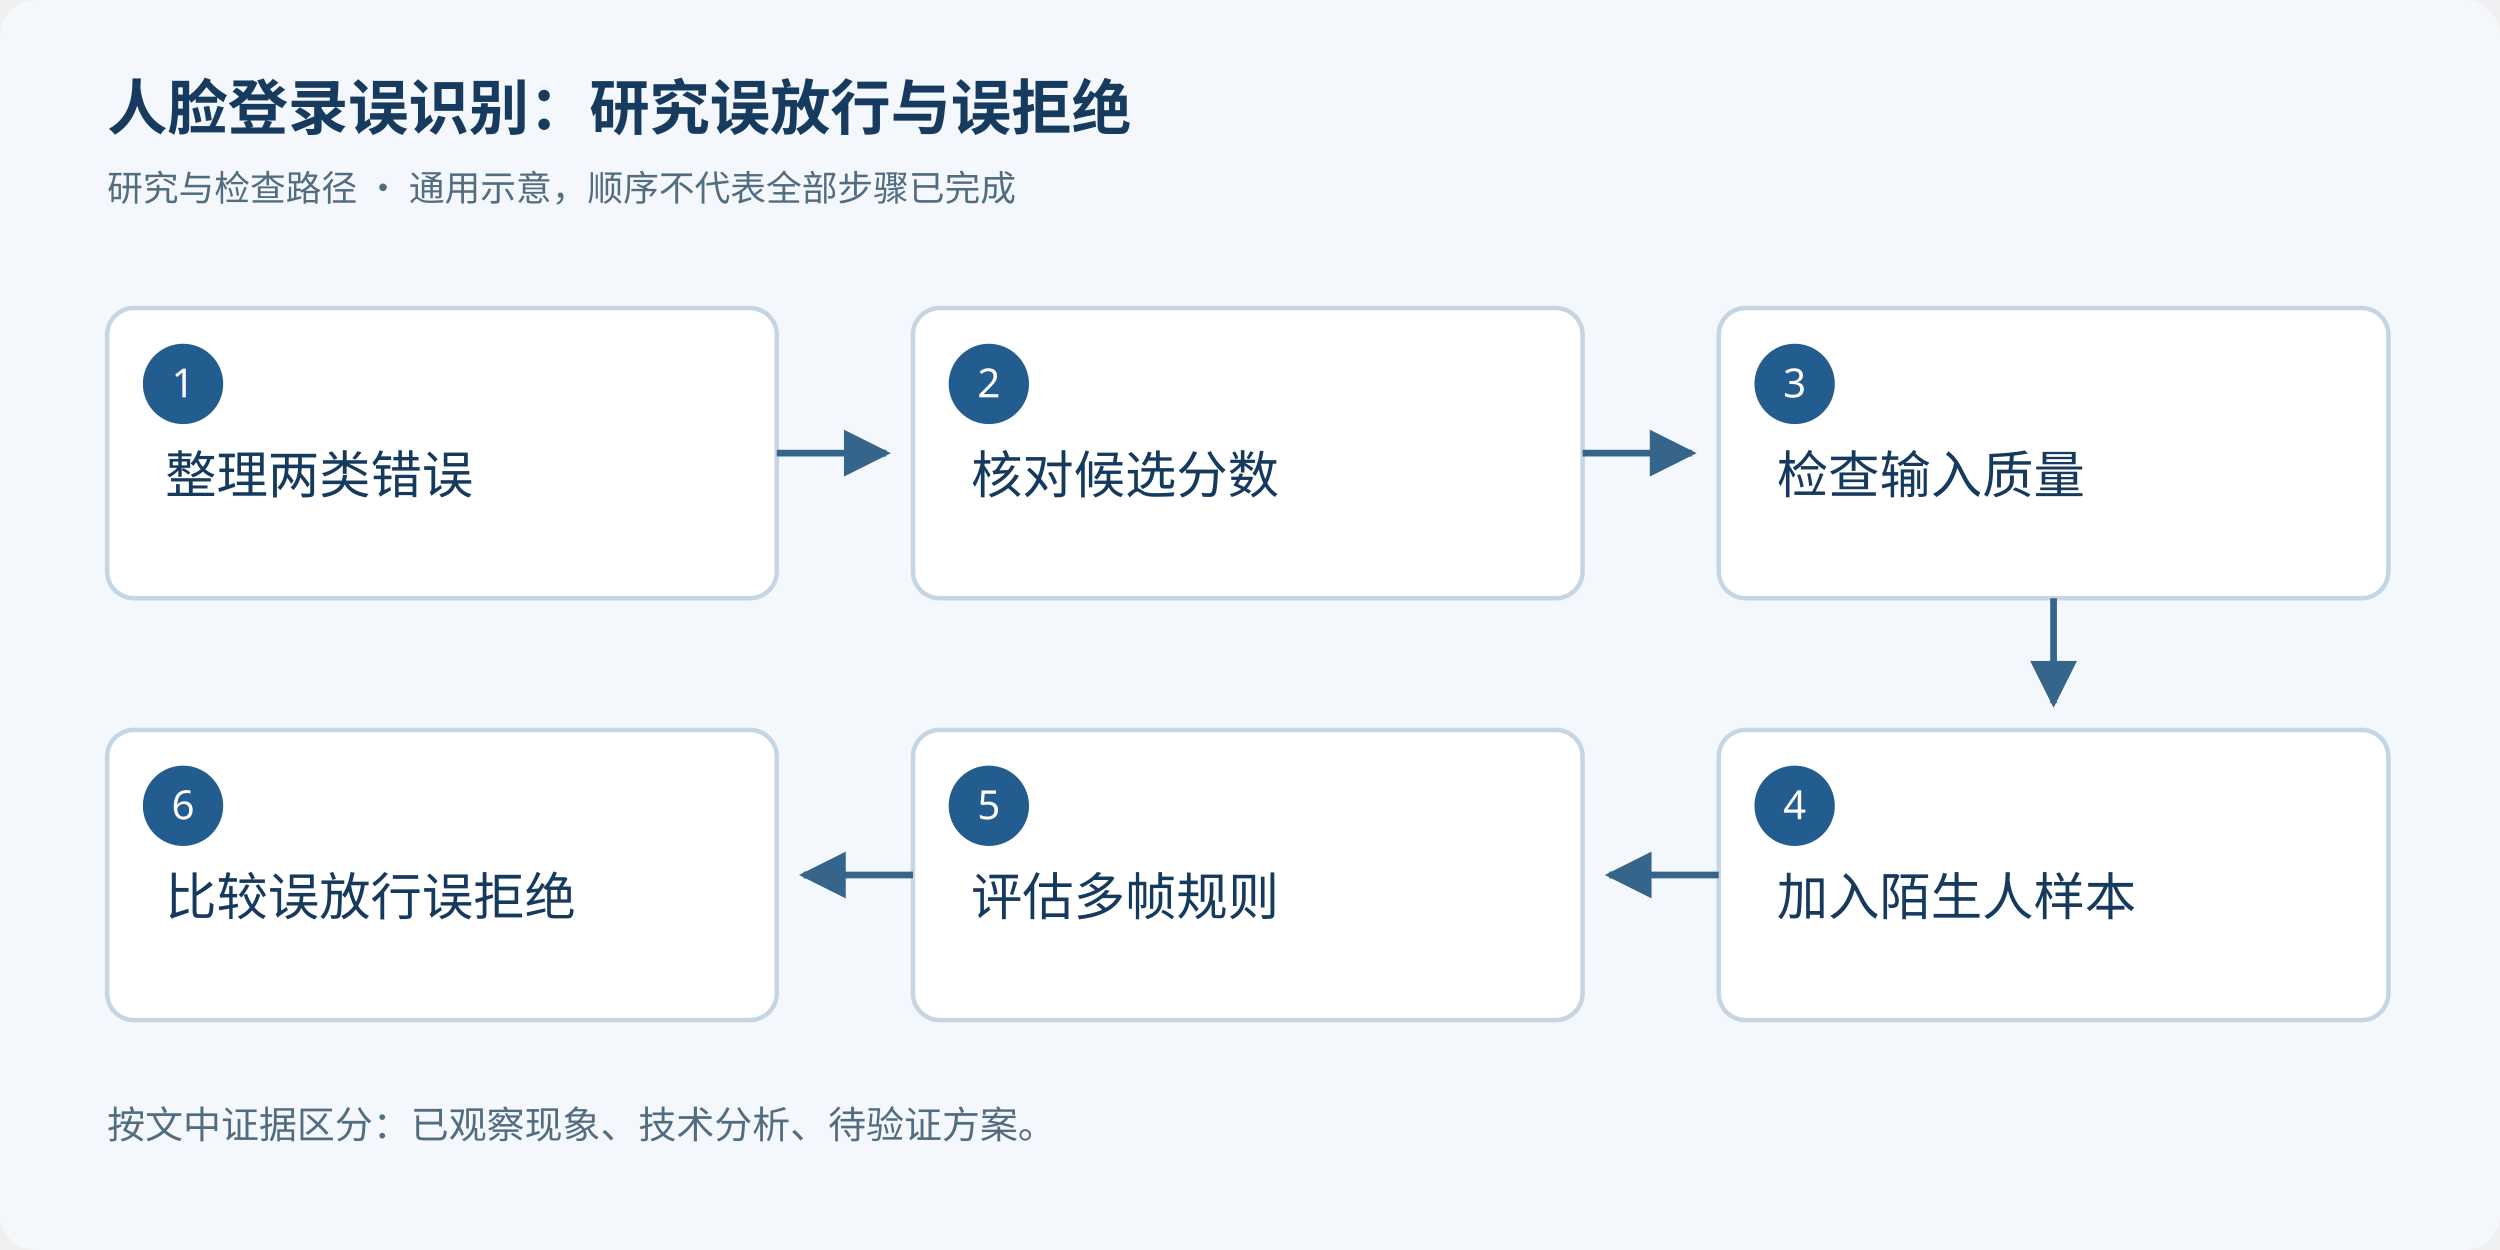
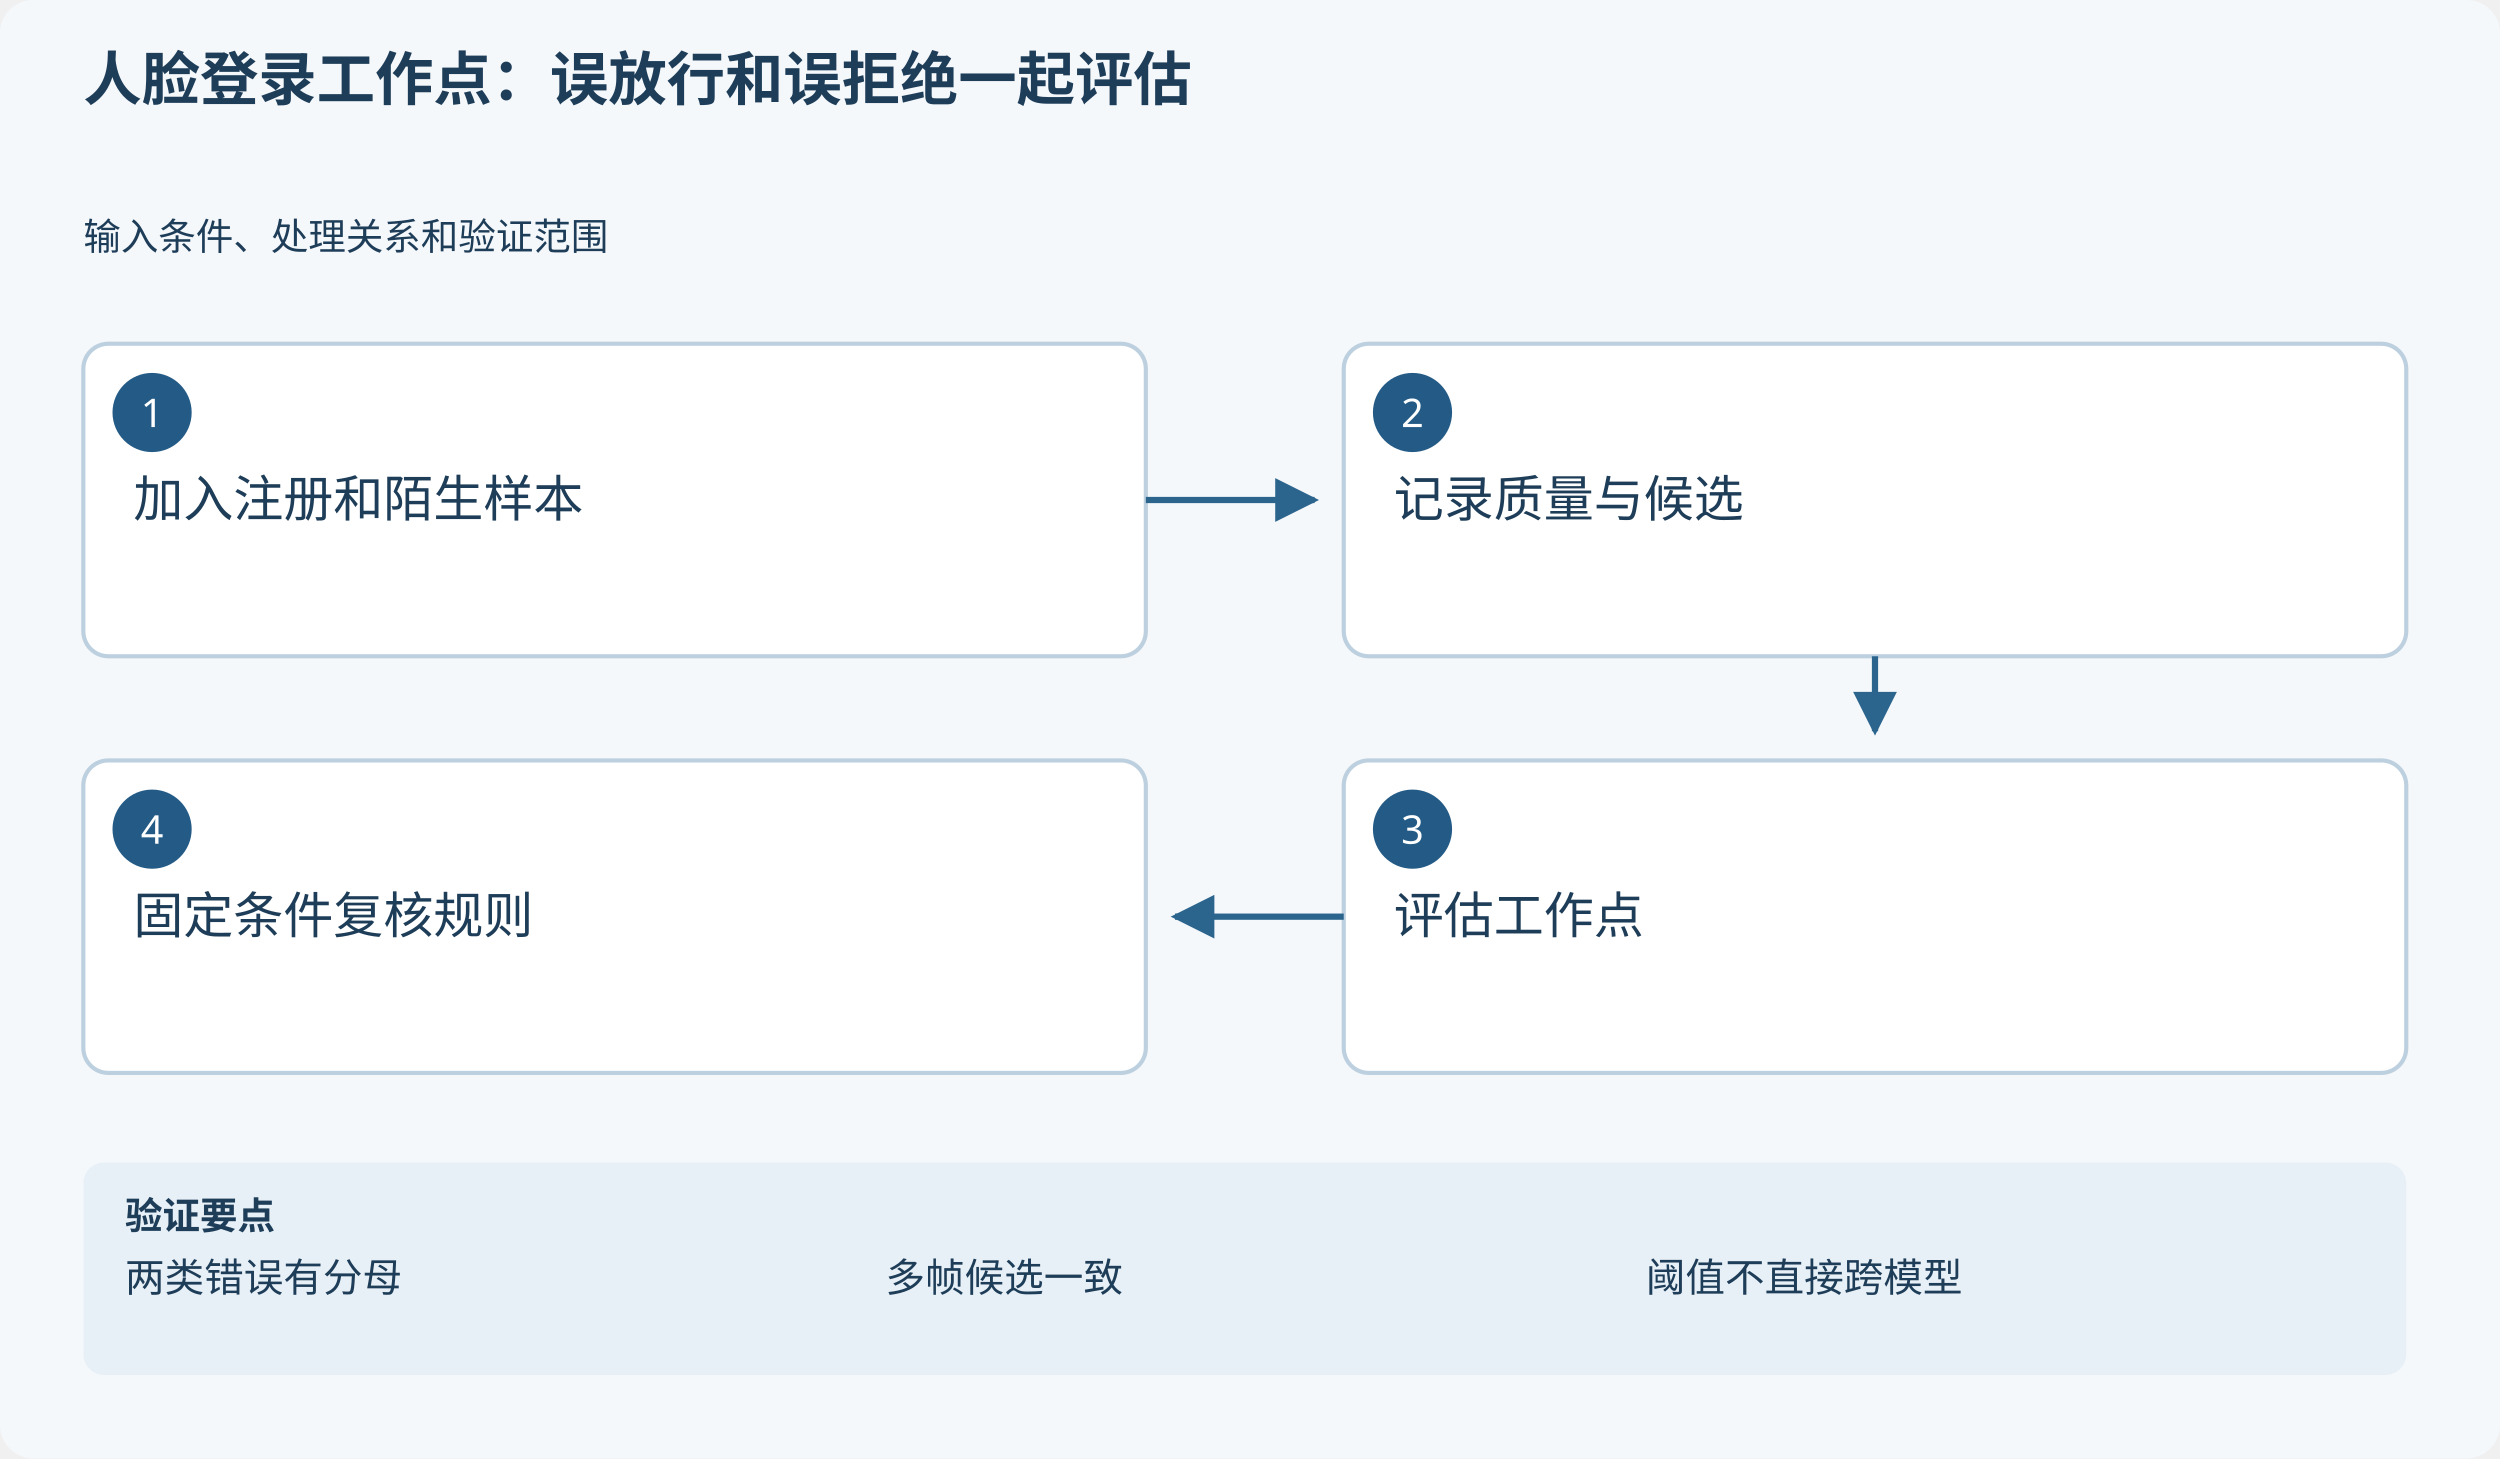
- <svg xmlns="http://www.w3.org/2000/svg" width="1120" height="560" viewBox="0 0 1120 560" role="img">
+ <svg xmlns="http://www.w3.org/2000/svg" width="1200" height="700" viewBox="0 0 1200 700" role="img">
  <defs>
    <marker id="arrow" viewBox="0 0 10 10" refX="9" refY="5" markerWidth="7" markerHeight="7" orient="auto">
-       <path d="M 0 0 L 10 5 L 0 10 z" fill="#35658b" />
+       <path d="M0 0L10 5L0 10Z" fill="#2b658e" />
    </marker>
  </defs>
-   <rect width="1120" height="560" rx="16" fill="#f4f8fc" />
-   <text x="48" y="58" font-size="27" font-weight="700" fill="#173b5e" font-family="Noto Sans CJK SC, Microsoft YaHei, sans-serif">人脸登录误识别：研究误放行与误拒绝</text>
-   <text x="48" y="90" font-size="16" fill="#526c80" font-family="Noto Sans CJK SC, Microsoft YaHei, sans-serif">研究与检查路径 · 通用示意，顺序不代表全部步骤已完成</text>
-   <rect x="48" y="138" width="300" height="130" rx="12" fill="white" stroke="#c5d5e4" stroke-width="2" />
-   <circle cx="82" cy="172" r="18" fill="#235c8e" />
-   <text x="82" y="178" text-anchor="middle" fill="white" font-size="18" font-family="sans-serif">1</text>
-   <text x="74" y="221" font-size="23" fill="#163a5e" font-family="Noto Sans CJK SC, Microsoft YaHei, sans-serif">整理两类错误</text>
-   <rect x="409" y="138" width="300" height="130" rx="12" fill="white" stroke="#c5d5e4" stroke-width="2" />
-   <circle cx="443" cy="172" r="18" fill="#235c8e" />
-   <text x="443" y="178" text-anchor="middle" fill="white" font-size="18" font-family="sans-serif">2</text>
-   <text x="435" y="221" font-size="23" fill="#163a5e" font-family="Noto Sans CJK SC, Microsoft YaHei, sans-serif">核对候选分数</text>
-   <rect x="770" y="138" width="300" height="130" rx="12" fill="white" stroke="#c5d5e4" stroke-width="2" />
-   <circle cx="804" cy="172" r="18" fill="#235c8e" />
-   <text x="804" y="178" text-anchor="middle" fill="white" font-size="18" font-family="sans-serif">3</text>
-   <text x="796" y="221" font-size="23" fill="#163a5e" font-family="Noto Sans CJK SC, Microsoft YaHei, sans-serif">检查输入质量</text>
-   <rect x="770" y="327" width="300" height="130" rx="12" fill="white" stroke="#c5d5e4" stroke-width="2" />
-   <circle cx="804" cy="361" r="18" fill="#235c8e" />
-   <text x="804" y="367" text-anchor="middle" fill="white" font-size="18" font-family="sans-serif">4</text>
-   <text x="796" y="410" font-size="23" fill="#163a5e" font-family="Noto Sans CJK SC, Microsoft YaHei, sans-serif">加入陌生人样本</text>
-   <rect x="409" y="327" width="300" height="130" rx="12" fill="white" stroke="#c5d5e4" stroke-width="2" />
-   <circle cx="443" cy="361" r="18" fill="#235c8e" />
-   <text x="443" y="367" text-anchor="middle" fill="white" font-size="18" font-family="sans-serif">5</text>
-   <text x="435" y="410" font-size="23" fill="#163a5e" font-family="Noto Sans CJK SC, Microsoft YaHei, sans-serif">评估多帧规则</text>
-   <rect x="48" y="327" width="300" height="130" rx="12" fill="white" stroke="#c5d5e4" stroke-width="2" />
-   <circle cx="82" cy="361" r="18" fill="#235c8e" />
-   <text x="82" y="367" text-anchor="middle" fill="white" font-size="18" font-family="sans-serif">6</text>
-   <text x="74" y="410" font-size="23" fill="#163a5e" font-family="Noto Sans CJK SC, Microsoft YaHei, sans-serif">比较误放行误拒绝</text>
-   <path d="M348 203 H397" stroke="#35658b" stroke-width="3" fill="none" marker-end="url(#arrow)" />
-   <path d="M709 203 H758" stroke="#35658b" stroke-width="3" fill="none" marker-end="url(#arrow)" />
-   <path d="M920 268 V315" stroke="#35658b" stroke-width="3" fill="none" marker-end="url(#arrow)" />
-   <path d="M770 392 H721" stroke="#35658b" stroke-width="3" fill="none" marker-end="url(#arrow)" />
-   <path d="M409 392 H360" stroke="#35658b" stroke-width="3" fill="none" marker-end="url(#arrow)" />
-   <text x="48" y="510" font-size="17" fill="#526c80" font-family="Noto Sans CJK SC, Microsoft YaHei, sans-serif">按文中证据区分：已观察现象、技术分析、待验证方案。</text>
+   <rect width="1200" height="700" rx="16" fill="#f5f8fb" />
+   <text x="40" y="48" font-size="28" font-weight="700" fill="#1e3d58" font-family="Noto Sans CJK SC,Microsoft YaHei,sans-serif">人脸登录工作点：误放行和误拒绝一起评估</text>
+   <text x="40" y="120" font-size="18" font-weight="400" fill="#1e3d58" font-family="Noto Sans CJK SC,Microsoft YaHei,sans-serif">输入条件、处理关系和验证范围</text>
+   <rect x="40" y="165" width="510" height="150" rx="12" fill="white" stroke="#bdd0df" stroke-width="2" />
+   <circle cx="73" cy="198" r="19" fill="#245b86" />
+   <text x="73" y="205" text-anchor="middle" font-size="19" fill="white" font-family="sans-serif">1</text>
+   <text x="64" y="248" font-size="24" font-weight="400" fill="#1e3d58" font-family="Noto Sans CJK SC,Microsoft YaHei,sans-serif">加入注册和陌生样本</text>
+   <rect x="645" y="165" width="510" height="150" rx="12" fill="white" stroke="#bdd0df" stroke-width="2" />
+   <circle cx="678" cy="198" r="19" fill="#245b86" />
+   <text x="678" y="205" text-anchor="middle" font-size="19" fill="white" font-family="sans-serif">2</text>
+   <text x="669" y="248" font-size="24" font-weight="400" fill="#1e3d58" font-family="Noto Sans CJK SC,Microsoft YaHei,sans-serif">记录质量与候选</text>
+   <rect x="645" y="365" width="510" height="150" rx="12" fill="white" stroke="#bdd0df" stroke-width="2" />
+   <circle cx="678" cy="398" r="19" fill="#245b86" />
+   <text x="678" y="405" text-anchor="middle" font-size="19" fill="white" font-family="sans-serif">3</text>
+   <text x="669" y="448" font-size="24" font-weight="400" fill="#1e3d58" font-family="Noto Sans CJK SC,Microsoft YaHei,sans-serif">评估工作点</text>
+   <rect x="40" y="365" width="510" height="150" rx="12" fill="white" stroke="#bdd0df" stroke-width="2" />
+   <circle cx="73" cy="398" r="19" fill="#245b86" />
+   <text x="73" y="405" text-anchor="middle" font-size="19" fill="white" font-family="sans-serif">4</text>
+   <text x="64" y="448" font-size="24" font-weight="400" fill="#1e3d58" font-family="Noto Sans CJK SC,Microsoft YaHei,sans-serif">固定条件复核规则</text>
+   <path d="M550 240H631" stroke="#2b658e" stroke-width="3" fill="none" marker-end="url(#arrow)" />
+   <path d="M900 315V351" stroke="#2b658e" stroke-width="3" fill="none" marker-end="url(#arrow)" />
+   <path d="M645 440H564" stroke="#2b658e" stroke-width="3" fill="none" marker-end="url(#arrow)" />
+   <rect x="40" y="558" width="1115" height="102" rx="10" fill="#e8f0f7" />
+   <text x="60" y="590" font-size="18" font-weight="700" fill="#1e3d58" font-family="Noto Sans CJK SC,Microsoft YaHei,sans-serif">验证要点</text>
+   <text x="60" y="620" font-size="19" font-weight="400" fill="#1e3d58" font-family="Noto Sans CJK SC,Microsoft YaHei,sans-serif">两类错误有分母</text>
+   <text x="425" y="620" font-size="19" font-weight="400" fill="#1e3d58" font-family="Noto Sans CJK SC,Microsoft YaHei,sans-serif">多帧候选一致</text>
+   <text x="790" y="620" font-size="19" font-weight="400" fill="#1e3d58" font-family="Noto Sans CJK SC,Microsoft YaHei,sans-serif">阈值不直接跨模型</text>
</svg>
